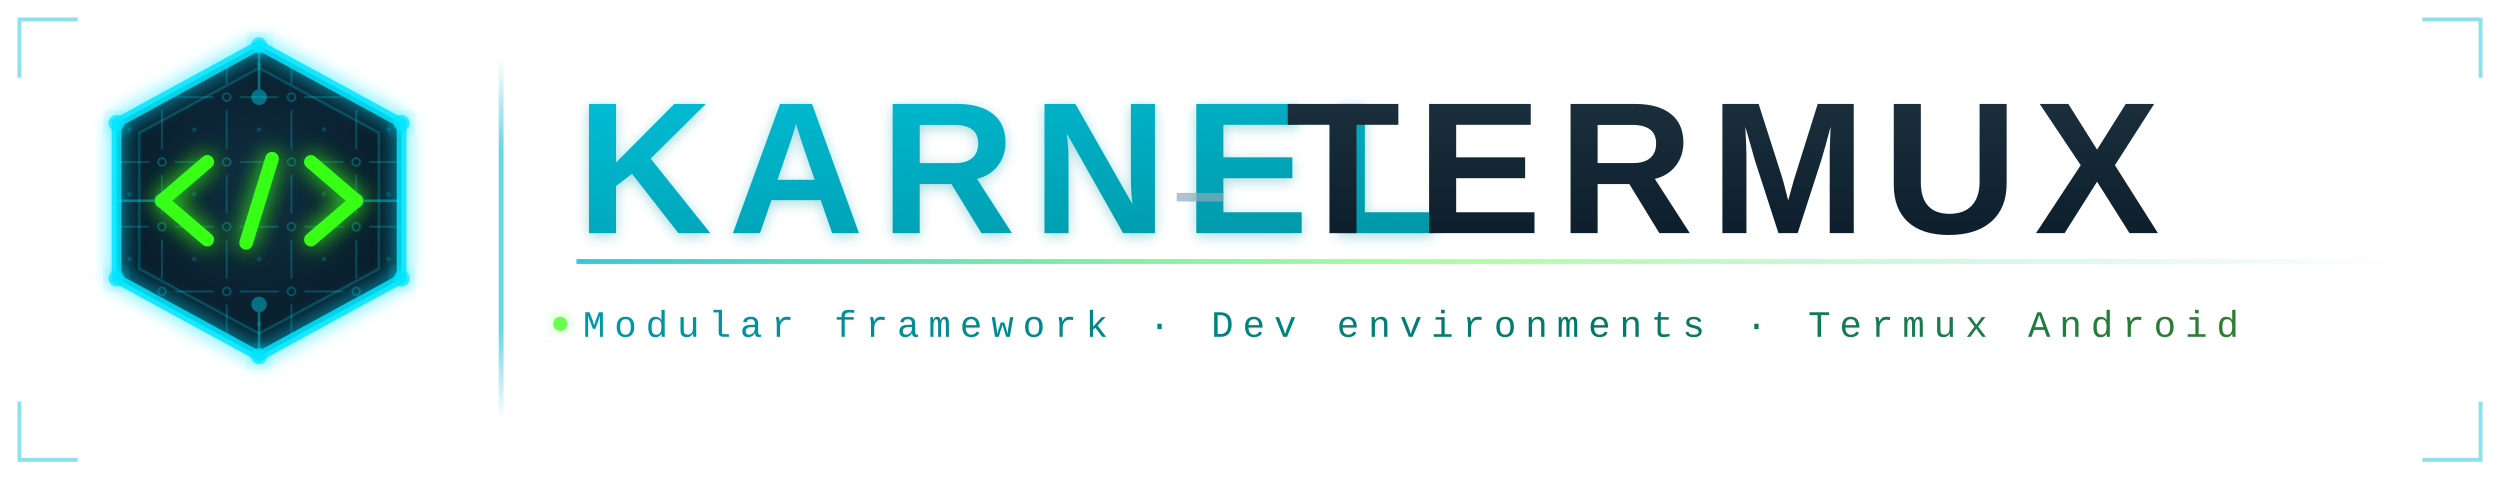
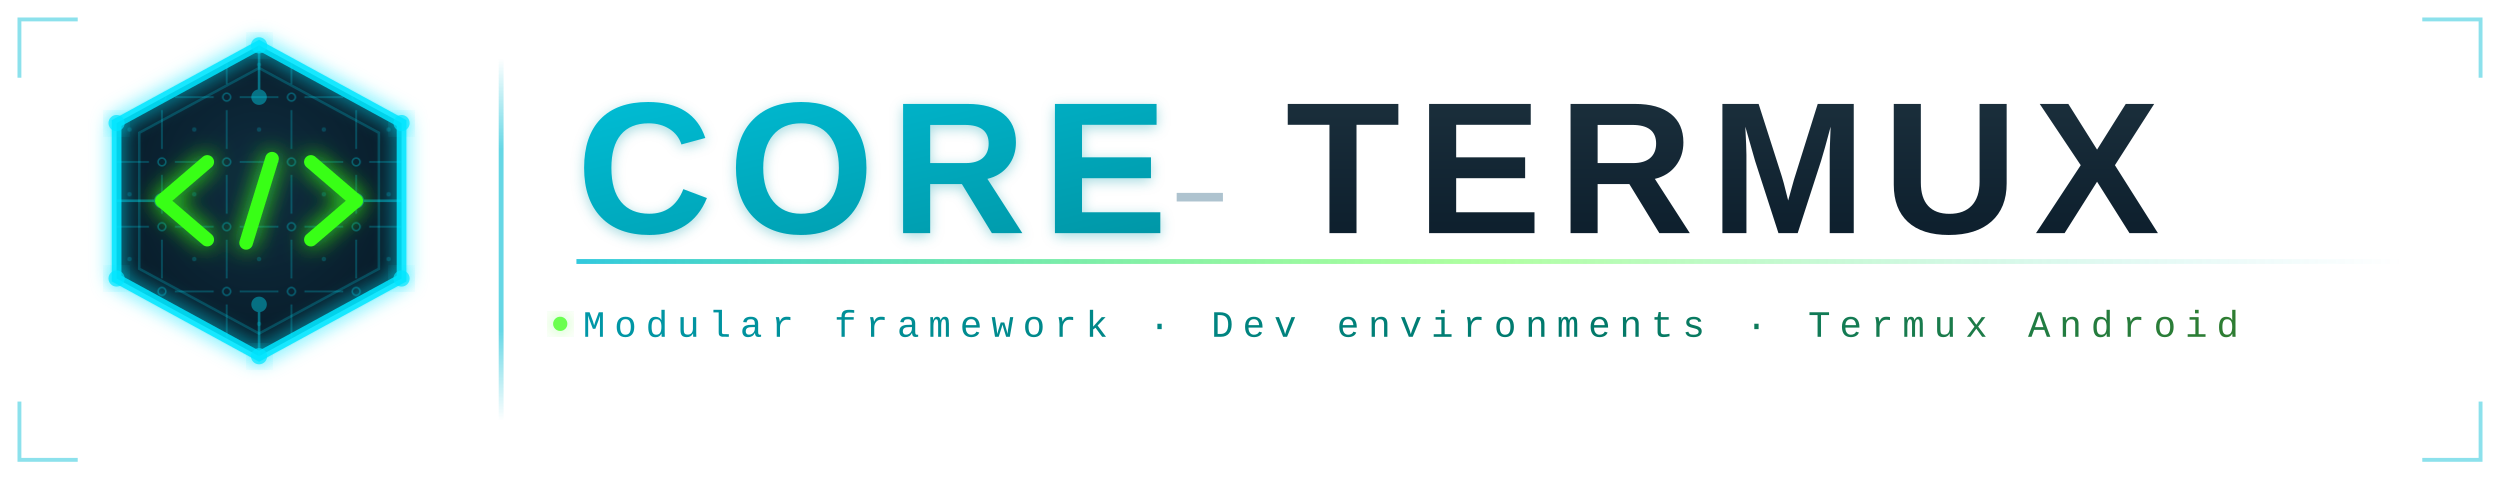
<svg xmlns="http://www.w3.org/2000/svg" viewBox="0 0 772 148" width="772" height="148">
  <defs>
    <filter id="cyan-glow" x="-30%" y="-30%" width="160%" height="160%">
      <feGaussianBlur stdDeviation="3" result="blur" />
      <feMerge>
        <feMergeNode in="blur" />
        <feMergeNode in="SourceGraphic" />
      </feMerge>
    </filter>
    <filter id="green-glow" x="-40%" y="-40%" width="180%" height="180%">
      <feGaussianBlur stdDeviation="3.5" result="blur" />
      <feMerge>
        <feMergeNode in="blur" />
        <feMergeNode in="SourceGraphic" />
      </feMerge>
    </filter>
    <filter id="text-shadow" x="-5%" y="-20%" width="110%" height="140%">
      <feDropShadow dx="0" dy="1" stdDeviation="2" flood-color="#0097a7" flood-opacity="0.35" />
    </filter>
    <pattern id="circuit" x="0" y="0" width="20" height="20" patternUnits="userSpaceOnUse">
      <path d="M0 10 H6 M14 10 H20 M10 0 V6 M10 14 V20" stroke="#00e5ff" stroke-width="0.5" opacity="0.25" />
      <circle cx="10" cy="10" r="1.2" fill="none" stroke="#00e5ff" stroke-width="0.5" opacity="0.3" />
      <circle cx="0" cy="0" r="0.7" fill="#00e5ff" opacity="0.18" />
      <circle cx="20" cy="0" r="0.7" fill="#00e5ff" opacity="0.18" />
      <circle cx="0" cy="20" r="0.7" fill="#00e5ff" opacity="0.18" />
      <circle cx="20" cy="20" r="0.7" fill="#00e5ff" opacity="0.18" />
    </pattern>
    <linearGradient id="divider-grad" x1="0" y1="0" x2="0" y2="1">
      <stop offset="0%" stop-color="#00bcd4" stop-opacity="0" />
      <stop offset="25%" stop-color="#00bcd4" stop-opacity="0.6" />
      <stop offset="75%" stop-color="#00bcd4" stop-opacity="0.6" />
      <stop offset="100%" stop-color="#00bcd4" stop-opacity="0" />
    </linearGradient>
    <radialGradient id="hex-face" cx="50%" cy="45%" r="60%">
      <stop offset="0%" stop-color="#0f2d3f" />
      <stop offset="100%" stop-color="#071a27" />
    </radialGradient>
-     <linearGradient id="karnel-grad" x1="0" y1="0" x2="1" y2="1">
+     <linearGradient id="core-grad" x1="0" y1="0" x2="1" y2="1">
      <stop offset="0%" stop-color="#00bcd4" />
      <stop offset="100%" stop-color="#0097a7" />
    </linearGradient>
    <linearGradient id="termux-grad" x1="0" y1="0" x2="0" y2="1">
      <stop offset="0%" stop-color="#1a2e3b" />
      <stop offset="100%" stop-color="#0d1f2d" />
    </linearGradient>
    <linearGradient id="tag-grad" x1="0" y1="0" x2="1" y2="0">
      <stop offset="0%" stop-color="#0097a7" />
      <stop offset="60%" stop-color="#00796b" />
      <stop offset="100%" stop-color="#2e7d32" />
    </linearGradient>
    <linearGradient id="line-grad" x1="0" y1="0" x2="1" y2="0">
      <stop offset="0%" stop-color="#00bcd4" stop-opacity="0.8" />
      <stop offset="50%" stop-color="#39ff14" stop-opacity="0.4" />
      <stop offset="100%" stop-color="#00bcd4" stop-opacity="0" />
    </linearGradient>
  </defs>
  <polygon points="80,12 126,37 126,87 80,112 34,87 34,37" fill="#00bcd4" opacity="0.07" />
  <polygon points="80,14 124,38 124,86 80,110 36,86 36,38" fill="url(#hex-face)" />
  <polygon points="80,14 124,38 124,86 80,110 36,86 36,38" fill="url(#circuit)" opacity="1" />
  <polygon points="80,14 124,38 124,86 80,110 36,86 36,38" fill="none" stroke="#00e5ff" stroke-width="3" filter="url(#cyan-glow)" opacity="0.9" />
  <polygon points="80,21 117,41 117,83 80,103 43,83 43,41" fill="none" stroke="#00e5ff" stroke-width="0.8" opacity="0.2" />
  <circle cx="80" cy="14" r="2.5" fill="#00e5ff" opacity="0.75" filter="url(#cyan-glow)" />
  <circle cx="124" cy="38" r="2.5" fill="#00e5ff" opacity="0.75" filter="url(#cyan-glow)" />
  <circle cx="124" cy="86" r="2.5" fill="#00e5ff" opacity="0.75" filter="url(#cyan-glow)" />
  <circle cx="80" cy="110" r="2.5" fill="#00e5ff" opacity="0.75" filter="url(#cyan-glow)" />
  <circle cx="36" cy="86" r="2.5" fill="#00e5ff" opacity="0.75" filter="url(#cyan-glow)" />
  <circle cx="36" cy="38" r="2.5" fill="#00e5ff" opacity="0.75" filter="url(#cyan-glow)" />
  <g opacity="0.4" stroke="#00e5ff" stroke-width="0.8" fill="none">
    <line x1="80" y1="14" x2="80" y2="30" />
    <circle cx="80" cy="30" r="2" fill="#00e5ff" />
    <line x1="80" y1="110" x2="80" y2="94" />
    <circle cx="80" cy="94" r="2" fill="#00e5ff" />
    <line x1="36" y1="62" x2="50" y2="62" />
    <circle cx="50" cy="62" r="2" fill="#00e5ff" />
    <line x1="124" y1="62" x2="110" y2="62" />
    <circle cx="110" cy="62" r="2" fill="#00e5ff" />
  </g>
  <g fill="none" stroke="#39ff14" stroke-width="4.2" stroke-linecap="round" stroke-linejoin="round" filter="url(#green-glow)">
    <polyline points="64,50 50,62 64,74" />
    <line x1="84" y1="49" x2="76" y2="75" />
    <polyline points="96,50 110,62 96,74" />
  </g>
  <rect x="154" y="18" width="1.5" height="112" fill="url(#divider-grad)" />
-   <text x="178" y="72" font-family="'Trebuchet MS', 'Arial Narrow', Arial, sans-serif" font-size="58" font-weight="900" letter-spacing="5" fill="url(#karnel-grad)" filter="url(#text-shadow)">KARNEL</text>
+   <text x="178" y="72" font-family="'Trebuchet MS', 'Arial Narrow', Arial, sans-serif" font-size="58" font-weight="900" letter-spacing="5" fill="url(#core-grad)" filter="url(#text-shadow)">CORE</text>
  <text x="362" y="70" font-family="'Trebuchet MS', sans-serif" font-size="34" font-weight="300" fill="#8baabb" opacity="0.7"> – </text>
  <text x="397" y="72" font-family="'Trebuchet MS', 'Arial Narrow', Arial, sans-serif" font-size="58" font-weight="900" letter-spacing="5" fill="url(#termux-grad)">TERMUX</text>
  <rect x="178" y="80" width="566" height="1.5" fill="url(#line-grad)" />
  <text x="180" y="104" font-family="'Courier New', Courier, monospace" font-size="11.5" letter-spacing="2.8" fill="url(#tag-grad)">Modular framework · Dev environments · Termux Android</text>
  <circle cx="173" cy="100" r="2.2" fill="#39ff14" opacity="0.75" filter="url(#green-glow)" />
  <g stroke="#00bcd4" stroke-width="1.2" fill="none" opacity="0.45">
    <polyline points="748,6 766,6 766,24" />
    <polyline points="6,124 6,142 24,142" />
    <polyline points="24,6 6,6 6,24" />
    <polyline points="748,142 766,142 766,124" />
  </g>
</svg>
